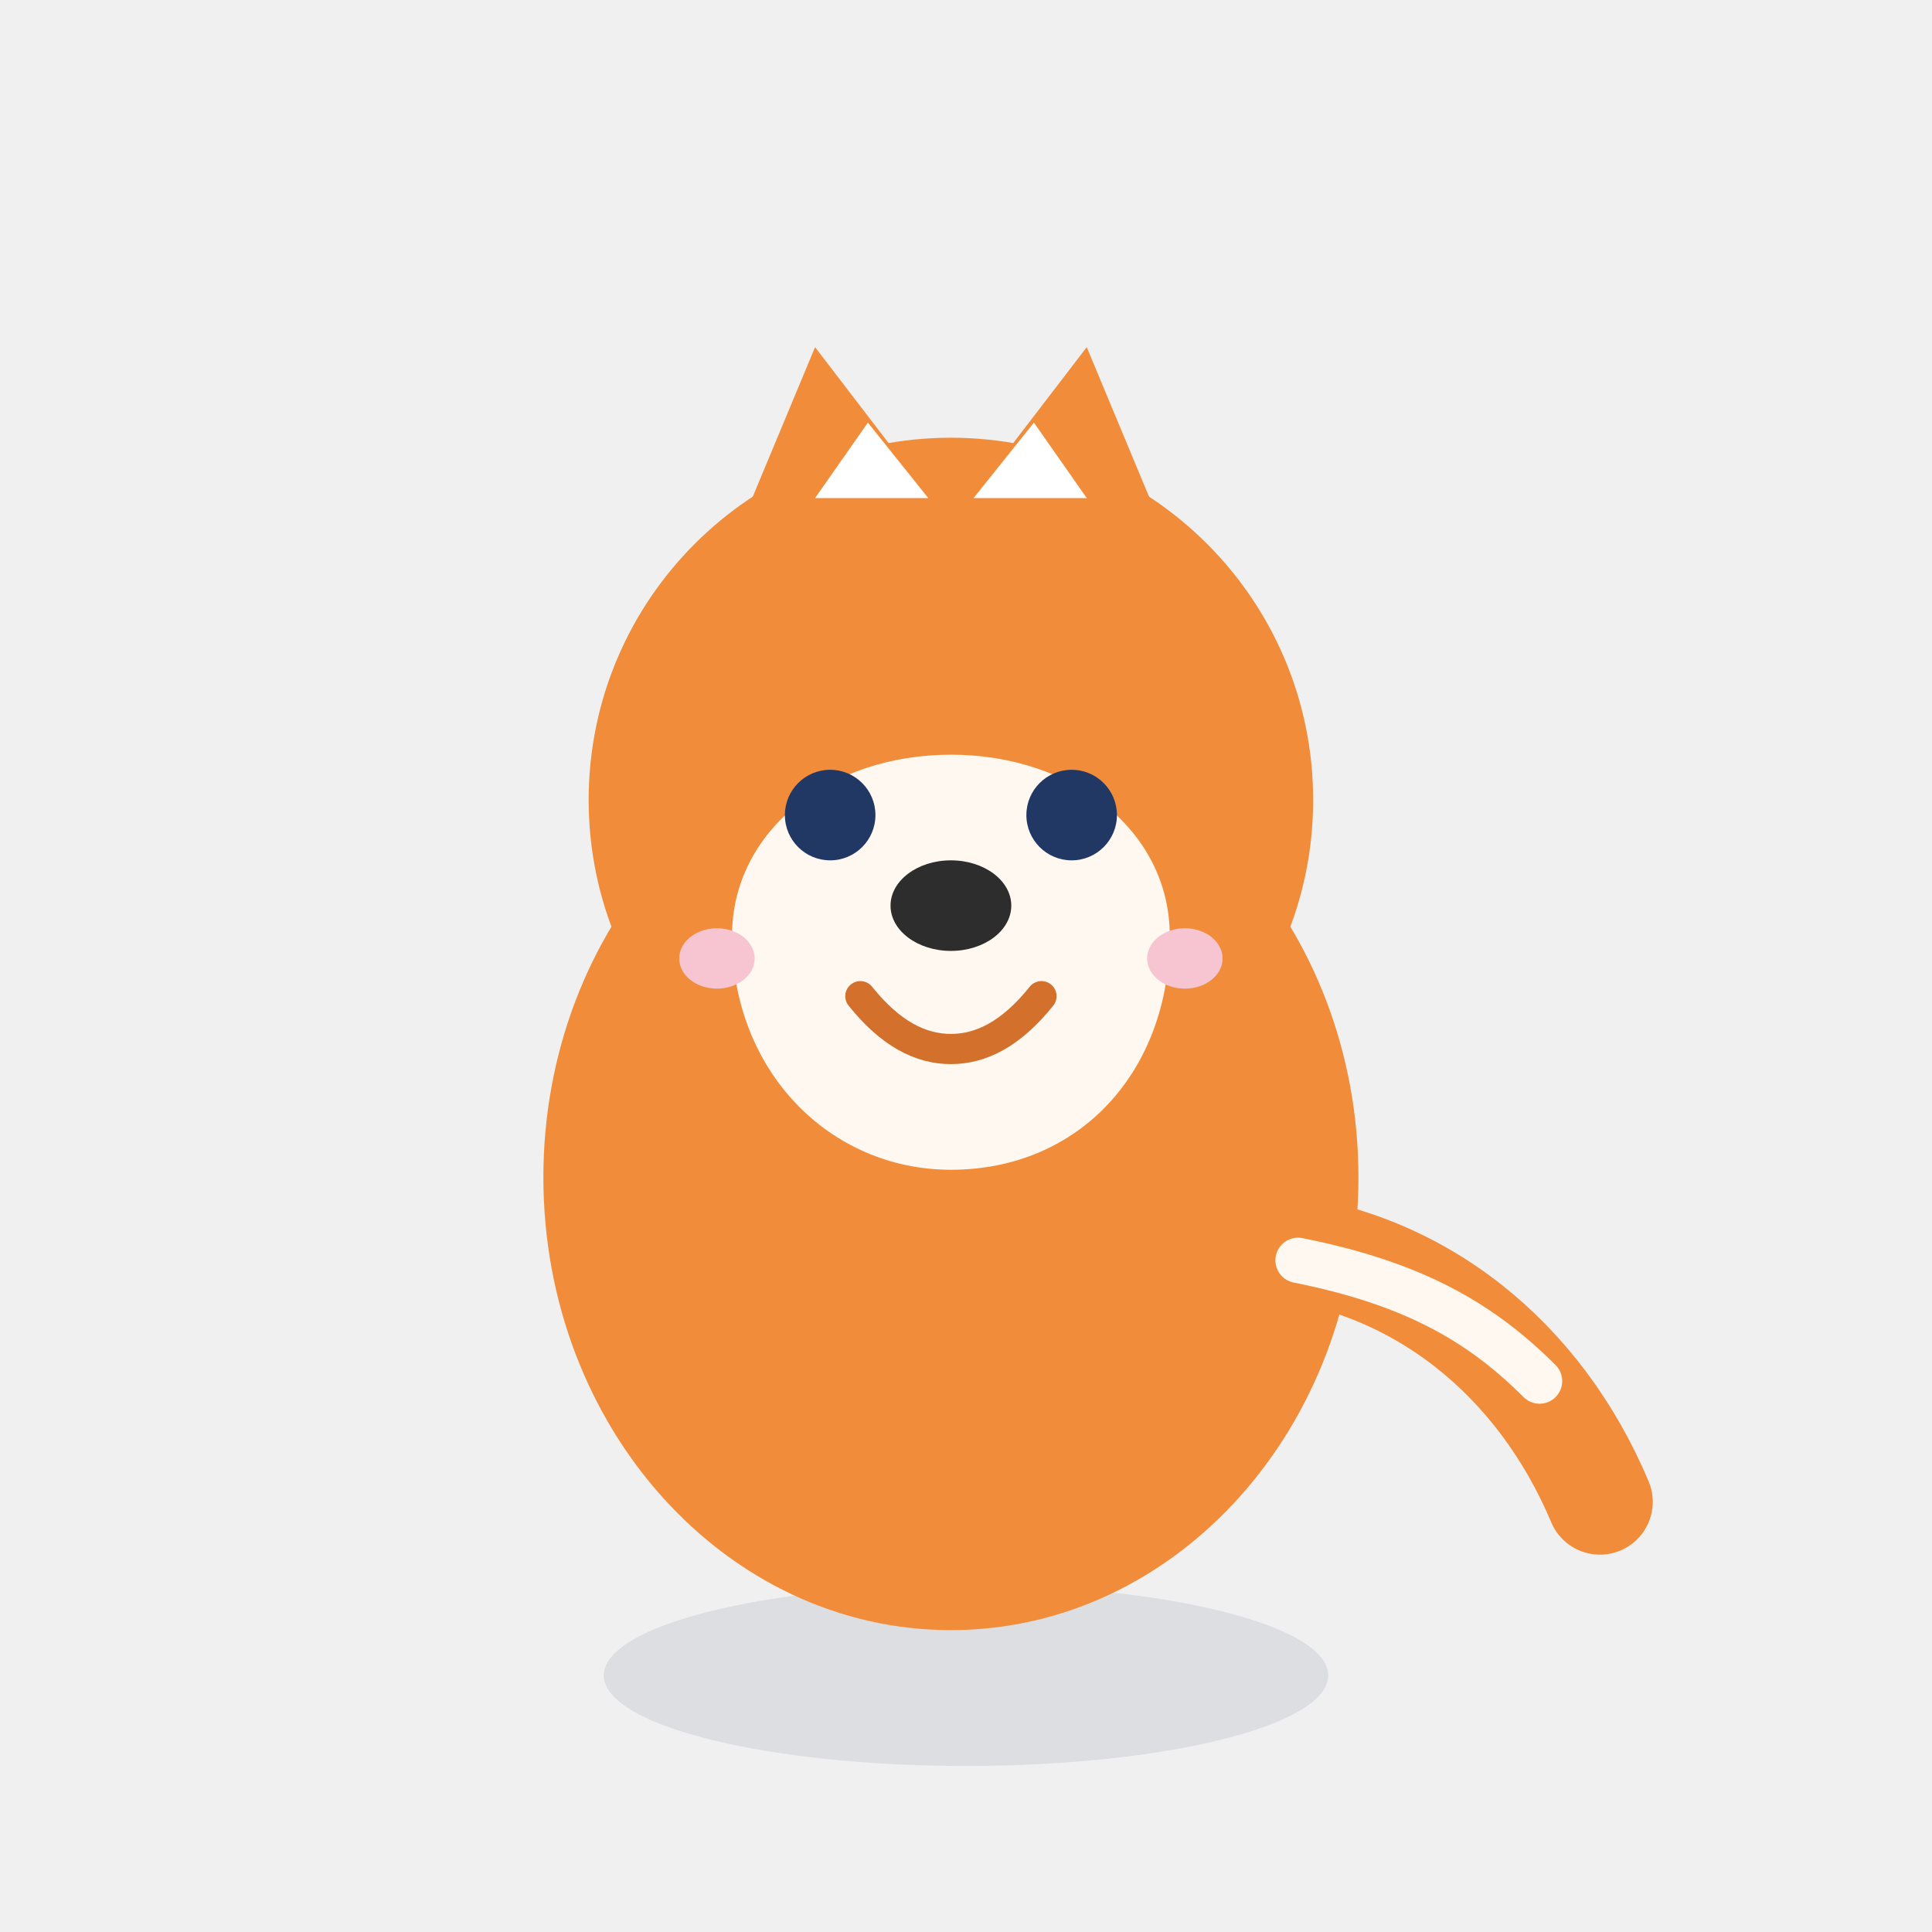
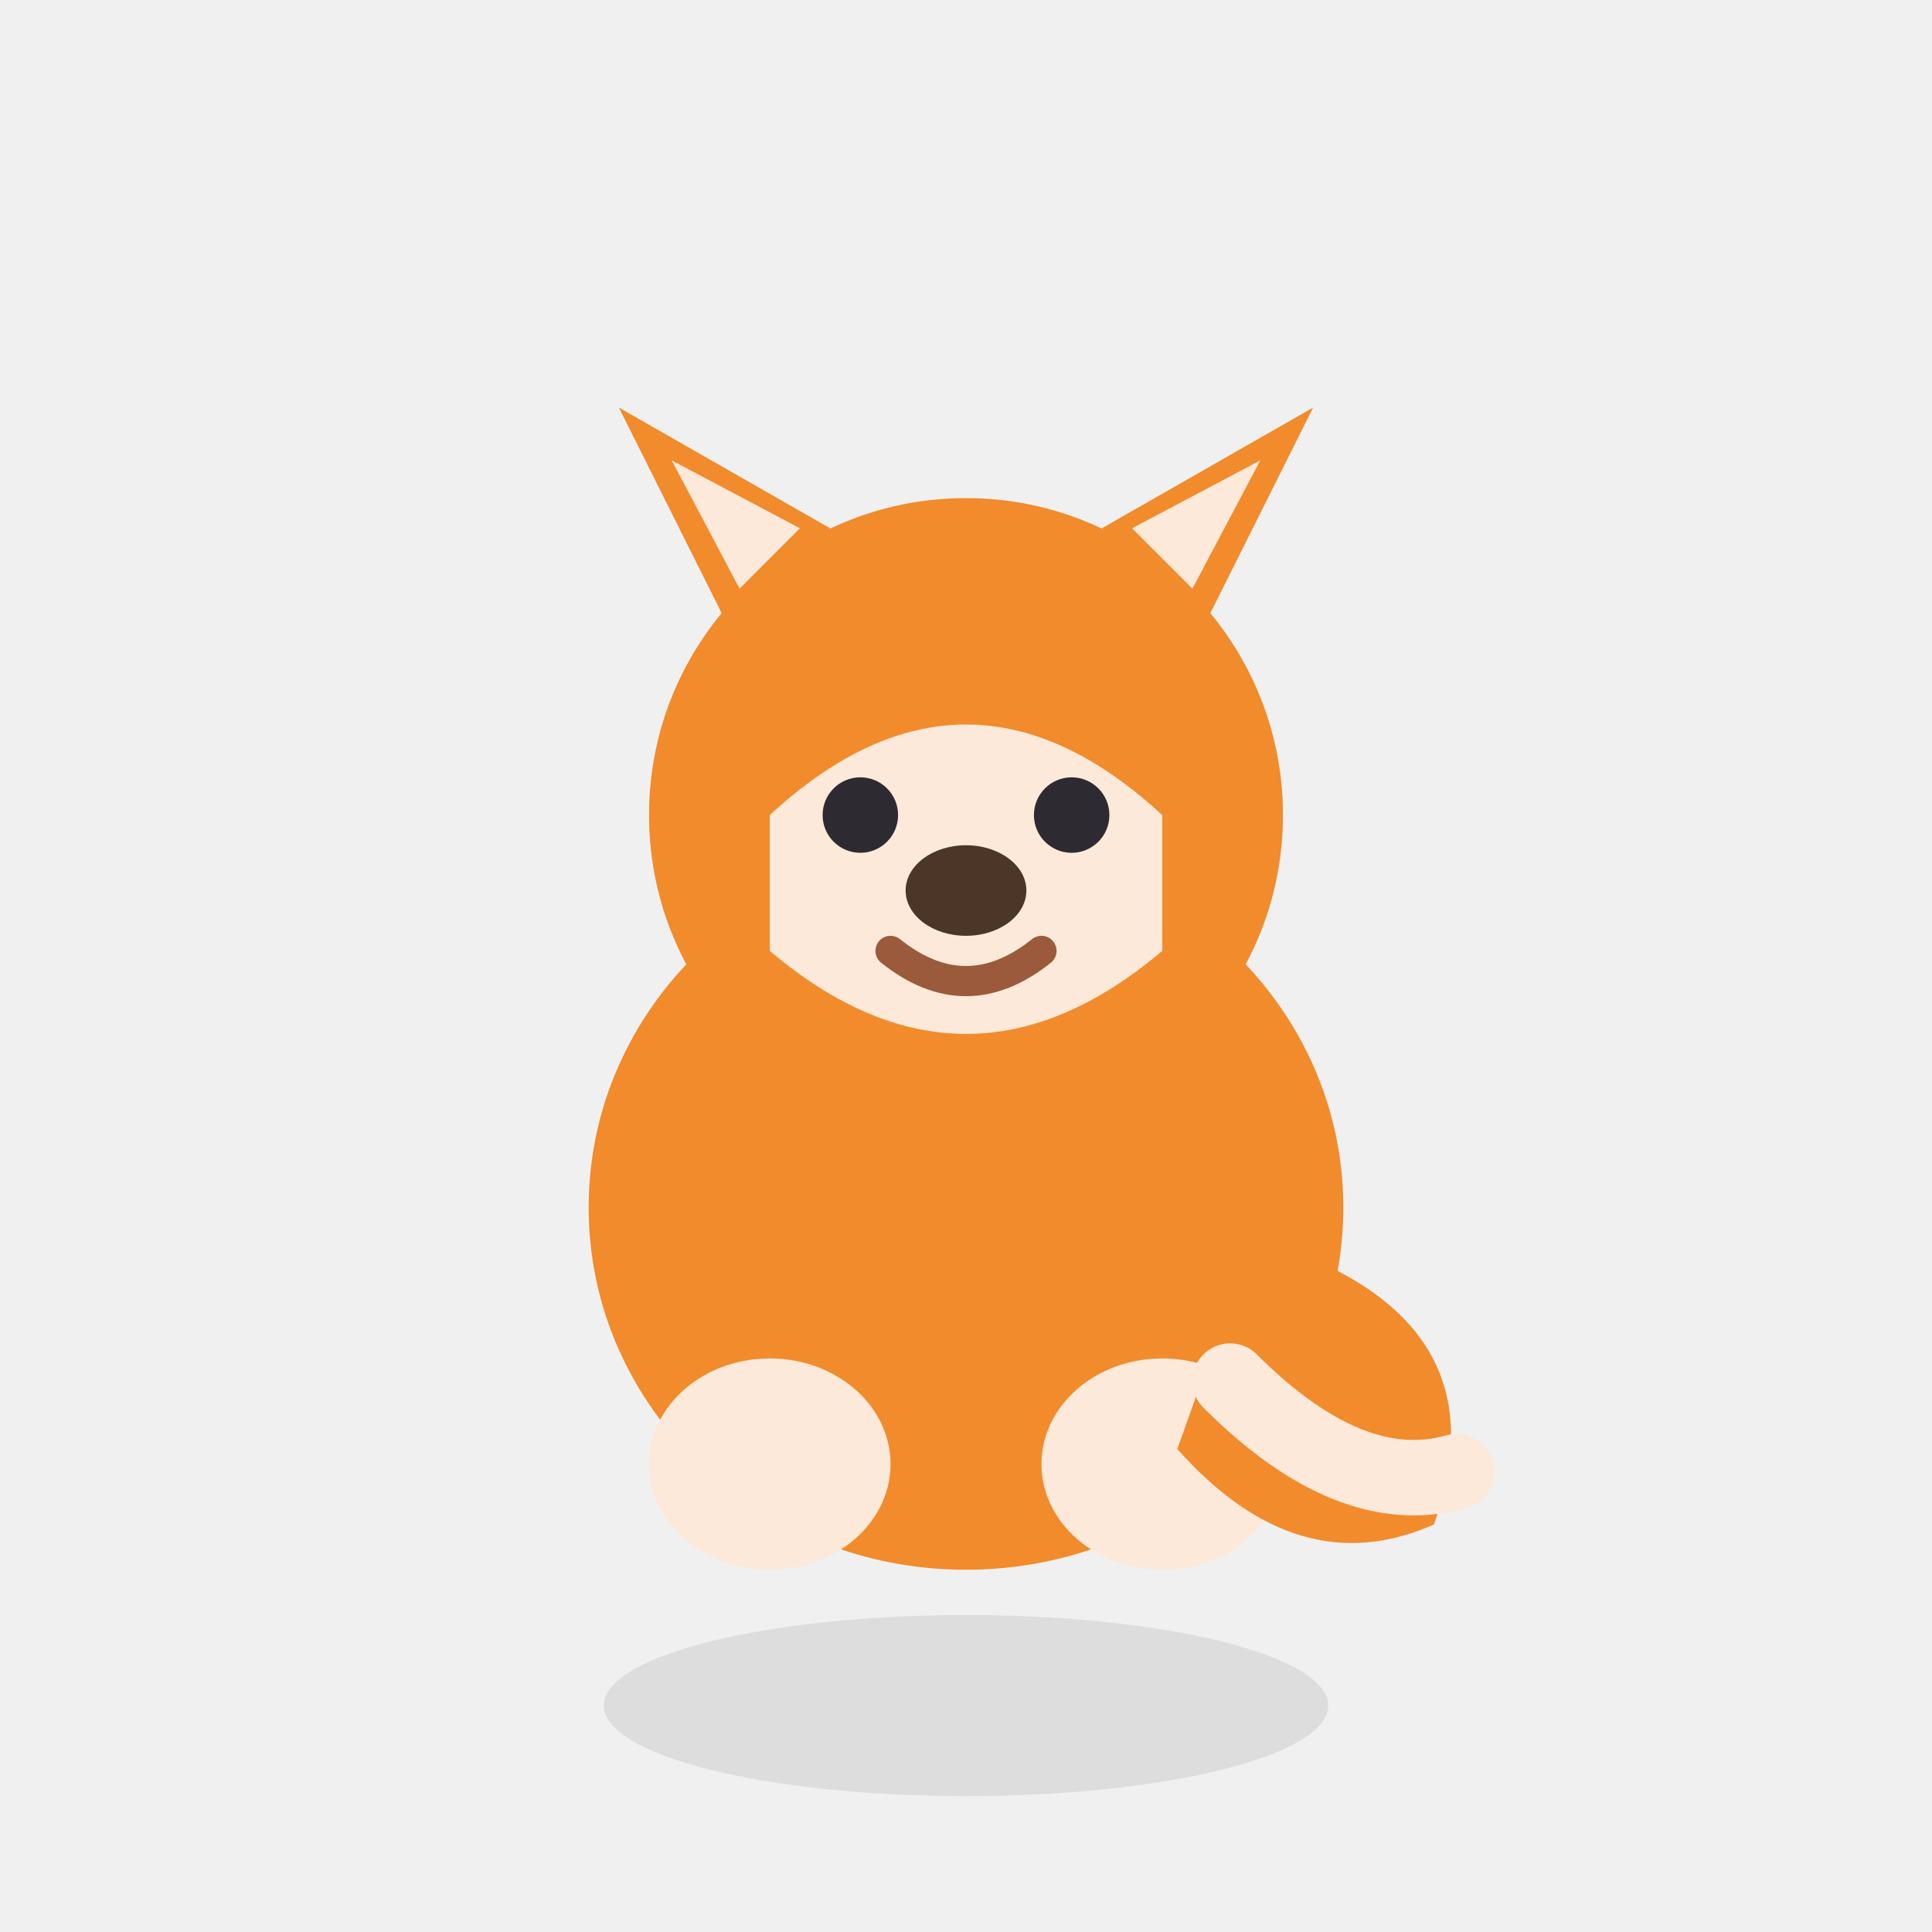
<svg xmlns="http://www.w3.org/2000/svg" viewBox="0 0 256 256">
-   <ellipse cx="128" cy="222" rx="48" ry="12" fill="#2a3f67" opacity=".10" />
-   <ellipse cx="126" cy="156" rx="54" ry="60" fill="#f18d3a" />
-   <circle cx="126" cy="106" r="48" fill="#f18d3a" />
-   <path d="M93 82 108 46l23 30Z" fill="#f18d3a" />
-   <path d="M159 82l-15-36-23 30Z" fill="#f18d3a" />
-   <path d="M108 66 115 56l8 10Z" fill="#fff" />
-   <path d="M144 66l-7-10-8 10Z" fill="#fff" />
-   <path d="M126 100c16 0 29 10 29 24 0 18-12 31-29 31-16 0-29-13-29-31 0-14 13-24 29-24Z" fill="#fff8f0" />
-   <circle cx="110" cy="108" r="6" fill="#223864" />
-   <circle cx="142" cy="108" r="6" fill="#223864" />
-   <ellipse cx="126" cy="120" rx="8" ry="6" fill="#2d2d2d" />
-   <path d="M114 132c4 5 8 7 12 7s8-2 12-7" fill="none" stroke="#d2702c" stroke-width="4" stroke-linecap="round" />
-   <path d="M168 165c20 2 36 15 44 34" fill="none" stroke="#f18d3a" stroke-width="14" stroke-linecap="round" />
-   <path d="M172 167c15 3 24 8 32 16" fill="none" stroke="#fff8f0" stroke-width="6" stroke-linecap="round" />
-   <ellipse cx="95" cy="127" rx="5" ry="4" fill="#f7c5d2" />
-   <ellipse cx="157" cy="127" rx="5" ry="4" fill="#f7c5d2" />
+   <ellipse cx="128" cy="226" rx="48" ry="12" fill="#000" opacity=".08" />
+   <ellipse cx="128" cy="160" rx="50" ry="48" fill="#f28b2c" />
+   <circle cx="128" cy="108" r="42" fill="#f28b2c" />
+   <polygon points="96,82 82,54 110,70" fill="#f28b2c" />
+   <polygon points="160,82 174,54 146,70" fill="#f28b2c" />
+   <polygon points="98,78 89,61 106,70" fill="#fce9d9" />
+   <polygon points="158,78 167,61 150,70" fill="#fce9d9" />
+   <path d="M102 108 q26 -24 52 0 v18 q-26 22 -52 0z" fill="#fce9d9" />
+   <circle cx="114" cy="108" r="5" fill="#2d2a32" />
+   <circle cx="142" cy="108" r="5" fill="#2d2a32" />
+   <ellipse cx="128" cy="118" rx="8" ry="6" fill="#4b3628" />
+   <path d="M118 126 q 10.0 8 20 0" fill="none" stroke="#9b5a3c" stroke-width="4" stroke-linecap="round" />
+   <ellipse cx="102" cy="194" rx="16" ry="14" fill="#fce9d9" />
+   <ellipse cx="154" cy="194" rx="16" ry="14" fill="#fce9d9" />
+   <path d="M166 164 q34 10 24 38 q-18 8 -34 -10" fill="#f28b2c" />
+   <path d="M163 183 q16 16 30 12" fill="none" stroke="#fce9d9" stroke-width="10" stroke-linecap="round" />
</svg>
